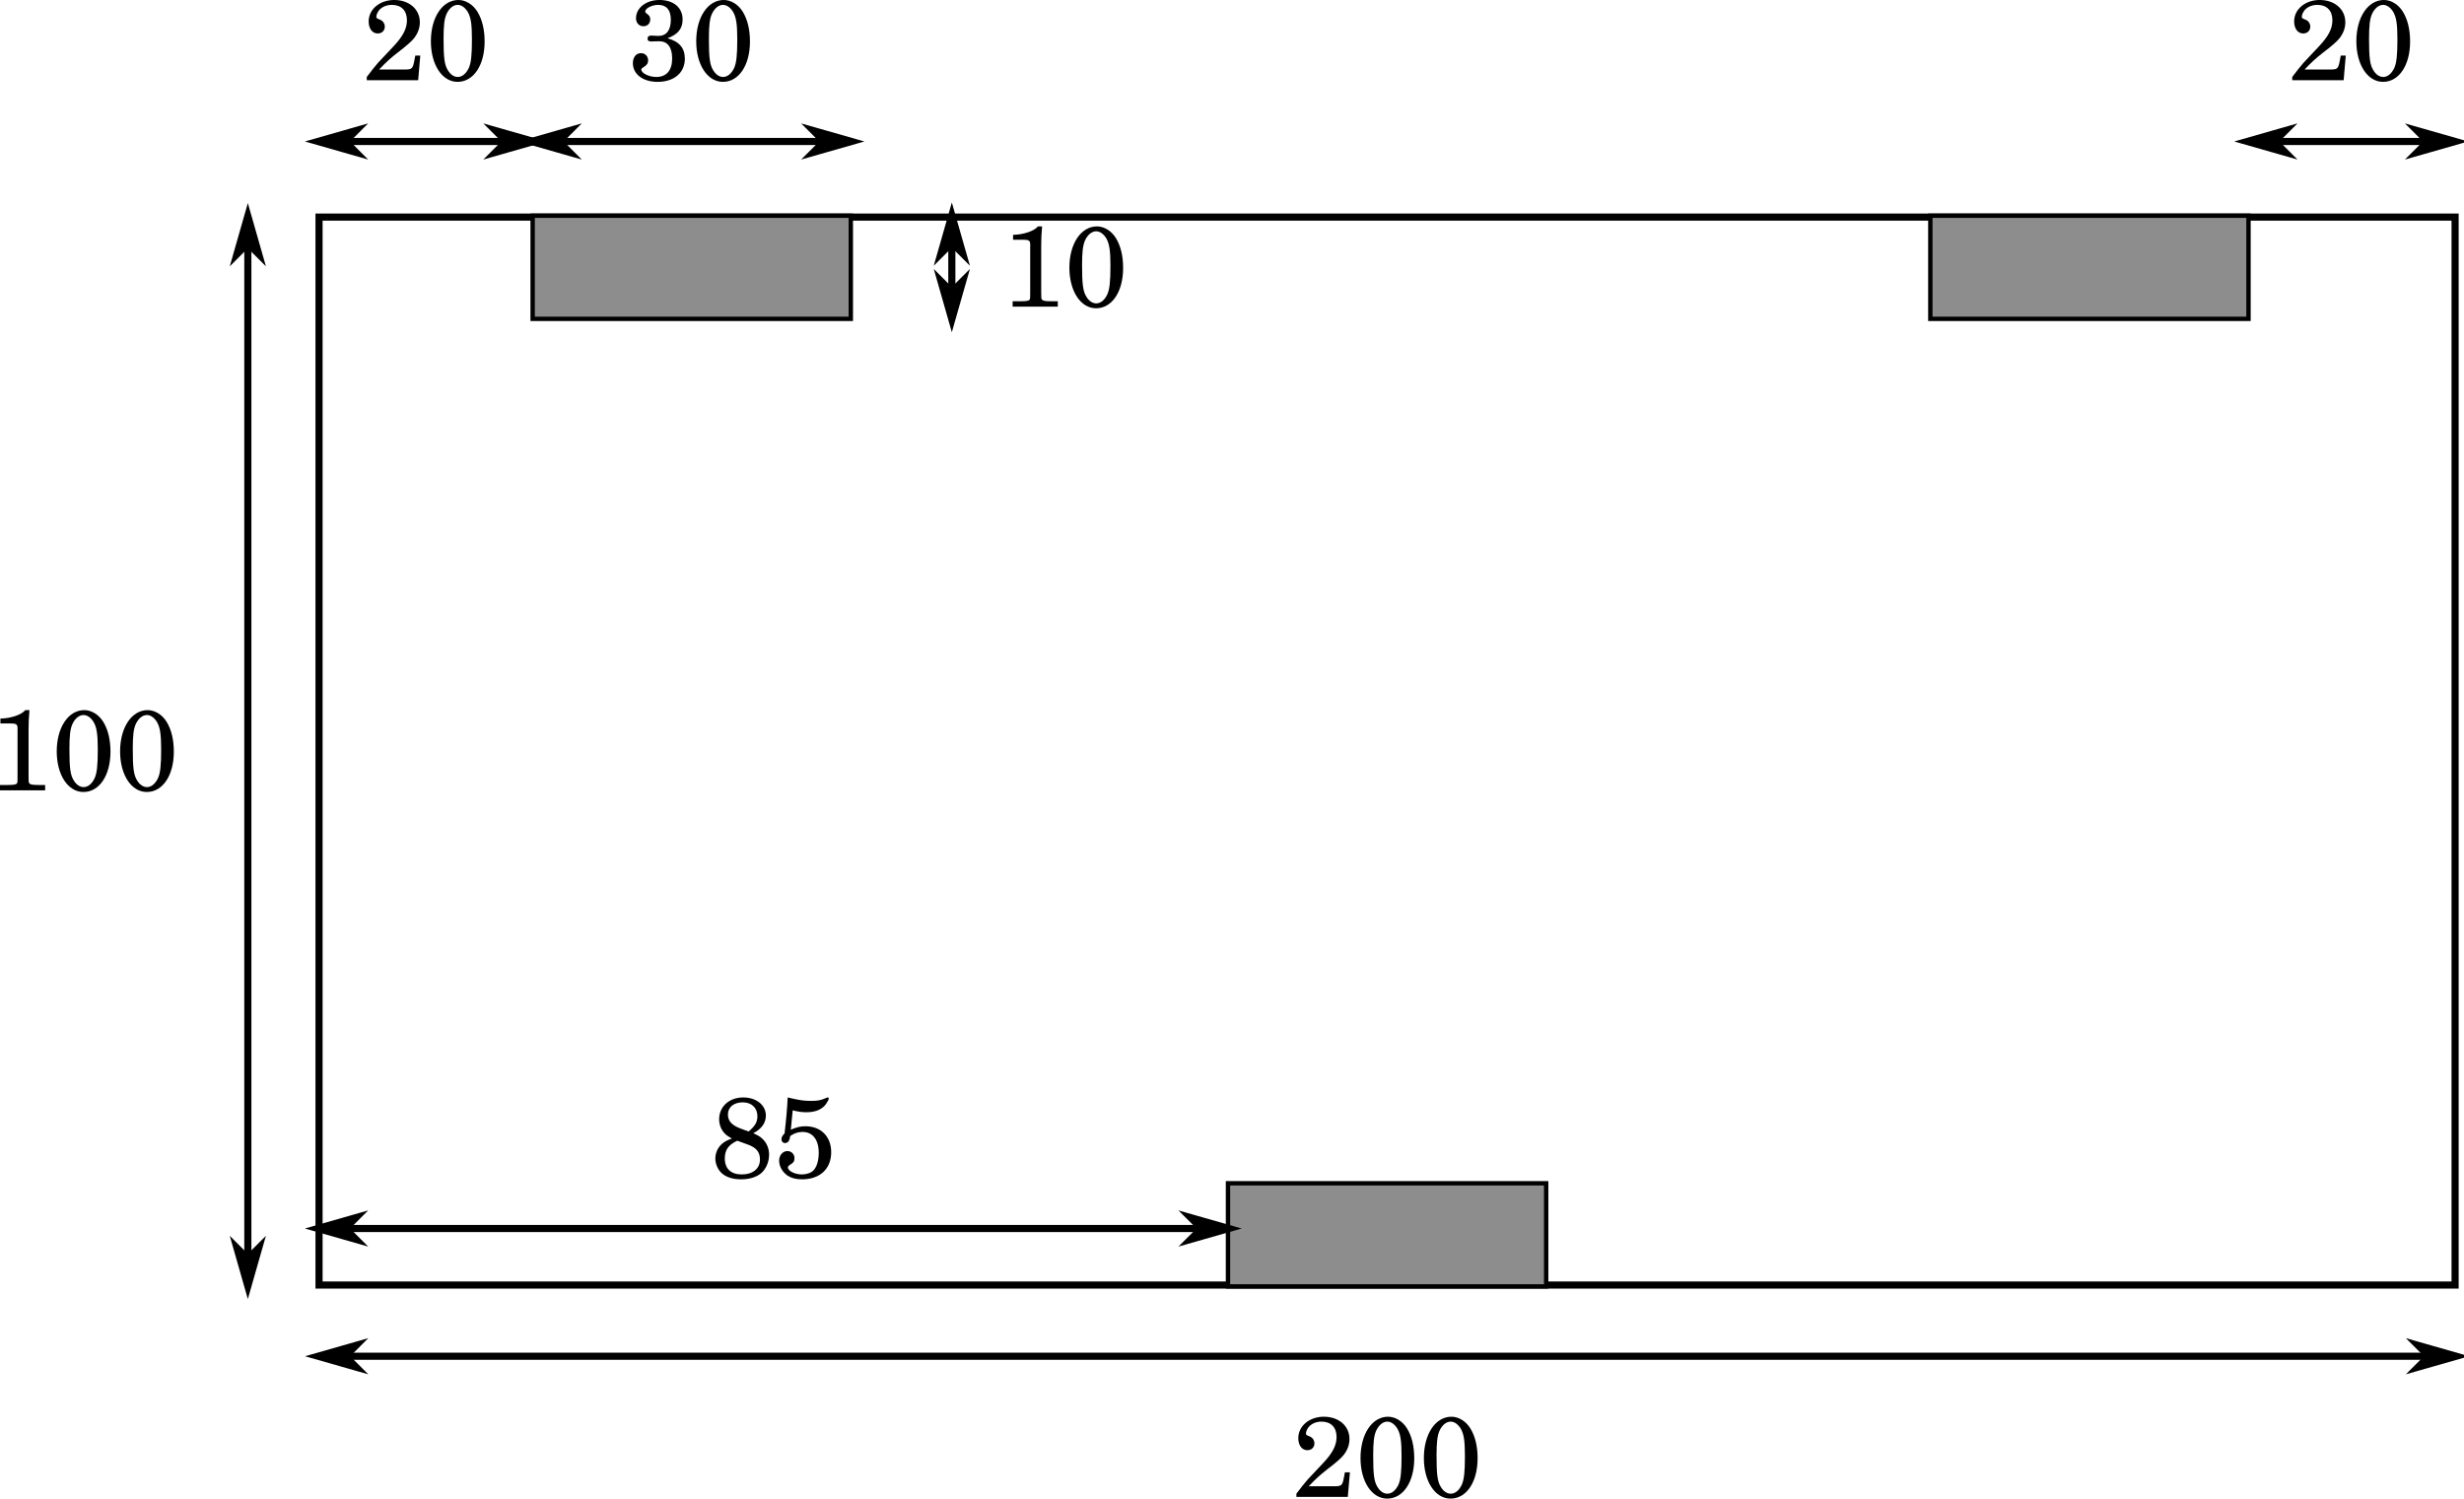
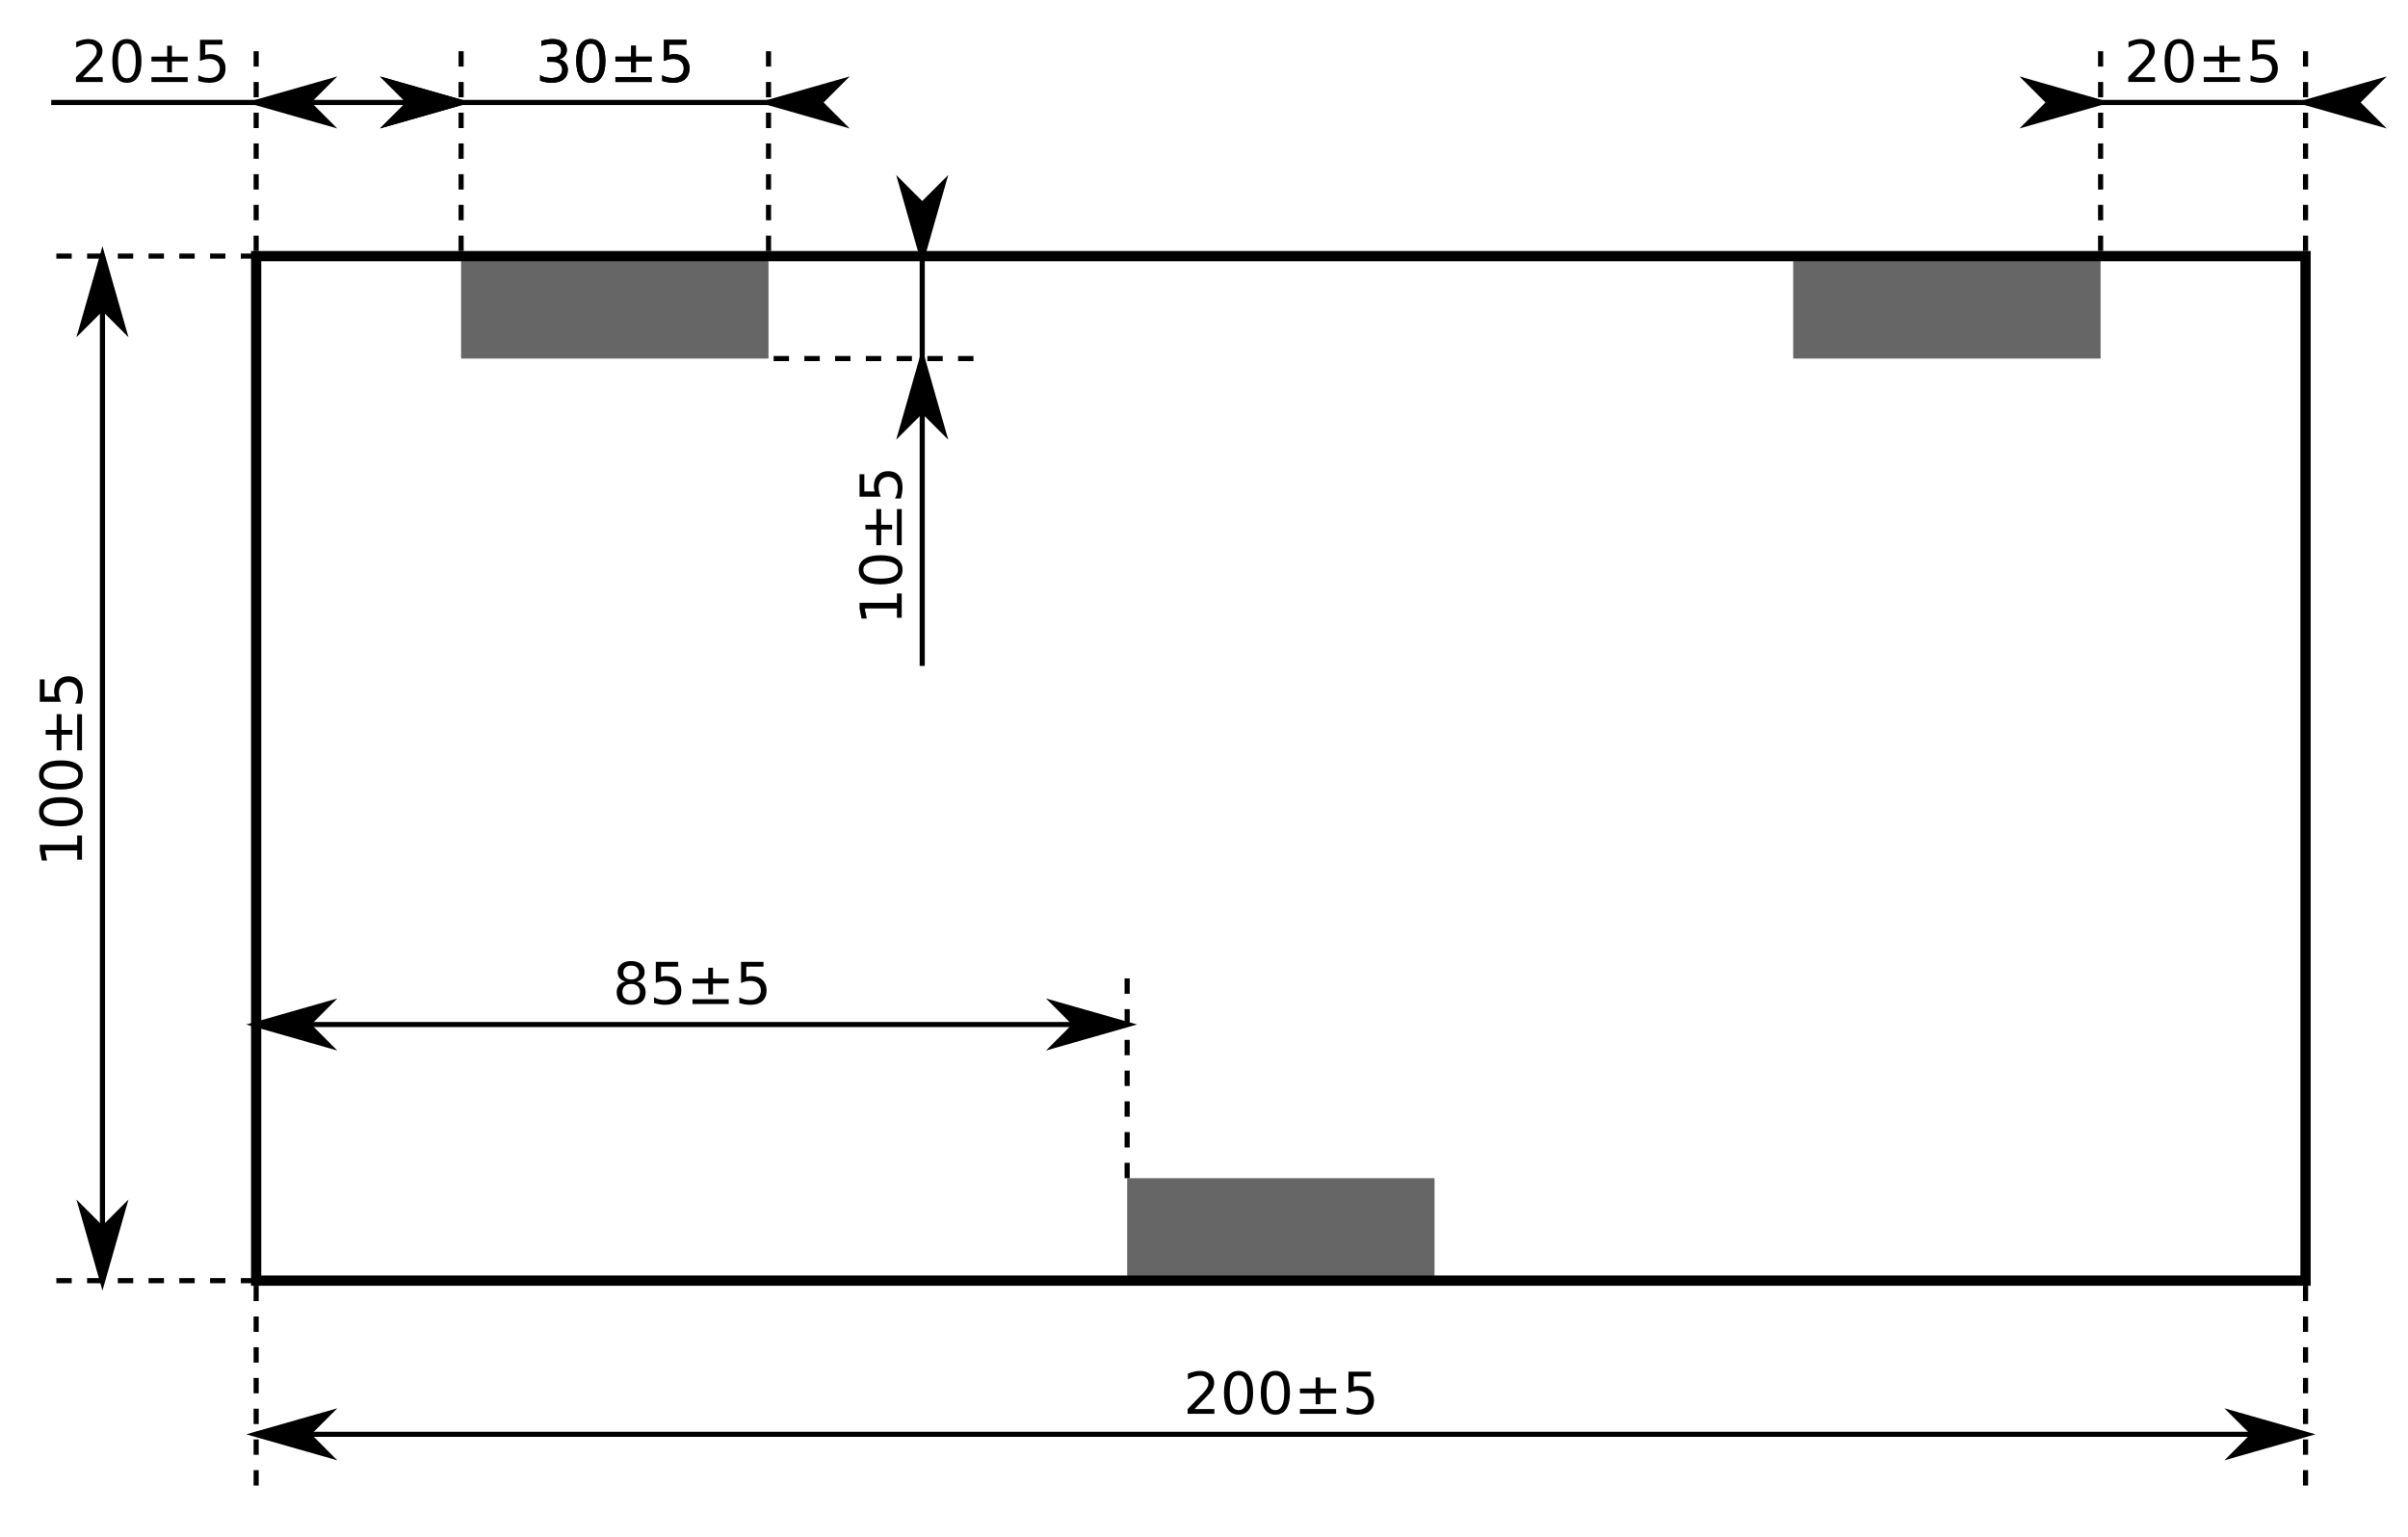
- <svg xmlns="http://www.w3.org/2000/svg" width="346.059" height="210.49" id="svg2" version="1.1">
+ <svg xmlns="http://www.w3.org/2000/svg" xmlns:xlink="http://www.w3.org/1999/xlink" width="832.677" height="531.496" id="svg2" version="1.1">
  <defs id="defs4">
    <marker orient="auto" refY="0" refX="0" id="Arrow1Mend" style="overflow:visible">
      <path id="path3796" d="M 0,0 5,-5 -12.5,0 5,5 0,0 z" style="fill-rule:evenodd;stroke:#000000;stroke-width:1pt;marker-start:none" transform="matrix(-0.4,0,0,-0.4,-4,0)" />
    </marker>
    <marker orient="auto" refY="0" refX="0" id="Arrow1Mstart" style="overflow:visible">
      <path id="path3793" d="M 0,0 5,-5 -12.5,0 5,5 0,0 z" style="fill-rule:evenodd;stroke:#000000;stroke-width:1pt;marker-start:none" transform="matrix(0.4,0,0,0.4,4,0)" />
    </marker>
+     <marker orient="auto" refY="0" refX="0" id="Arrow1Lstart" style="overflow:visible">
+       <path id="path4180" d="M 0,0 5,-5 -12.5,0 5,5 0,0 z" style="fill-rule:evenodd;stroke:#000000;stroke-width:1pt" transform="matrix(0.8,0,0,0.8,10,0)" />
+     </marker>
+     <marker orient="auto" refY="0" refX="0" id="Arrow1Lend" style="overflow:visible">
+       <path id="path4183" d="M 0,0 5,-5 -12.5,0 5,5 0,0 z" style="fill-rule:evenodd;stroke:#000000;stroke-width:1pt" transform="matrix(-0.8,0,0,-0.8,-10,0)" />
+     </marker>
+     <marker orient="auto" refY="0" refX="0" id="Arrow1Lstart-5" style="overflow:visible">
+       <path id="path4180-0" d="M 0,0 5,-5 -12.5,0 5,5 0,0 z" style="fill-rule:evenodd;stroke:#000000;stroke-width:1pt" transform="matrix(0.8,0,0,0.8,10,0)" />
+     </marker>
+     <marker orient="auto" refY="0" refX="0" id="Arrow1Lend-0" style="overflow:visible">
+       <path id="path4183-3" d="M 0,0 5,-5 -12.5,0 5,5 0,0 z" style="fill-rule:evenodd;stroke:#000000;stroke-width:1pt" transform="matrix(-0.8,0,0,-0.8,-10,0)" />
+     </marker>
+     <marker orient="auto" refY="0" refX="0" id="Arrow1Lstart-53" style="overflow:visible">
+       <path id="path4180-3" d="M 0,0 5,-5 -12.5,0 5,5 0,0 z" style="fill-rule:evenodd;stroke:#000000;stroke-width:1pt" transform="matrix(0.8,0,0,0.8,10,0)" />
+     </marker>
+     <marker orient="auto" refY="0" refX="0" id="Arrow1Lend-6" style="overflow:visible">
+       <path id="path4183-1" d="M 0,0 5,-5 -12.5,0 5,5 0,0 z" style="fill-rule:evenodd;stroke:#000000;stroke-width:1pt" transform="matrix(-0.8,0,0,-0.8,-10,0)" />
+     </marker>
+     <marker orient="auto" refY="0" refX="0" id="Arrow1Lstart-58" style="overflow:visible">
+       <path id="path4180-9" d="M 0,0 5,-5 -12.5,0 5,5 0,0 z" style="fill-rule:evenodd;stroke:#000000;stroke-width:1pt" transform="matrix(0.8,0,0,0.8,10,0)" />
+     </marker>
+     <marker orient="auto" refY="0" refX="0" id="Arrow1Lend-05" style="overflow:visible">
+       <path id="path4183-15" d="M 0,0 5,-5 -12.5,0 5,5 0,0 z" style="fill-rule:evenodd;stroke:#000000;stroke-width:1pt" transform="matrix(-0.8,0,0,-0.8,-10,0)" />
+     </marker>
+     <marker orient="auto" refY="0" refX="0" id="Arrow1Lend-65" style="overflow:visible">
+       <path id="path4183-9" d="M 0,0 5,-5 -12.5,0 5,5 0,0 z" style="fill-rule:evenodd;stroke:#000000;stroke-width:1pt" transform="matrix(-0.8,0,0,-0.8,-10,0)" />
+     </marker>
+     <marker orient="auto" refY="0" refX="0" id="Arrow1Lstart-1" style="overflow:visible">
+       <path id="path4180-09" d="M 0,0 5,-5 -12.5,0 5,5 0,0 z" style="fill-rule:evenodd;stroke:#000000;stroke-width:1pt" transform="matrix(0.8,0,0,0.8,10,0)" />
+     </marker>
+     <marker orient="auto" refY="0" refX="0" id="Arrow1Lend-8" style="overflow:visible">
+       <path id="path4183-4" d="M 0,0 5,-5 -12.5,0 5,5 0,0 z" style="fill-rule:evenodd;stroke:#000000;stroke-width:1pt" transform="matrix(-0.8,0,0,-0.8,-10,0)" />
+     </marker>
+     <marker orient="auto" refY="0" refX="0" id="Arrow1Lstart-6" style="overflow:visible">
+       <path id="path4180-8" d="M 0,0 5,-5 -12.5,0 5,5 0,0 z" style="fill-rule:evenodd;stroke:#000000;stroke-width:1pt" transform="matrix(0.8,0,0,0.8,10,0)" />
+     </marker>
+     <marker orient="auto" refY="0" refX="0" id="marker5093" style="overflow:visible">
+       <path id="path5095" d="M 0,0 5,-5 -12.5,0 5,5 0,0 z" style="fill-rule:evenodd;stroke:#000000;stroke-width:1pt" transform="matrix(-0.8,0,0,-0.8,-10,0)" />
+     </marker>
+     <marker orient="auto" refY="0" refX="0" id="marker5097" style="overflow:visible">
+       <path id="path5099" d="M 0,0 5,-5 -12.5,0 5,5 0,0 z" style="fill-rule:evenodd;stroke:#000000;stroke-width:1pt" transform="matrix(0.8,0,0,0.8,10,0)" />
+     </marker>
+     <marker orient="auto" refY="0" refX="0" id="Arrow1Lend-7" style="overflow:visible">
+       <path id="path4183-5" d="M 0,0 5,-5 -12.5,0 5,5 0,0 z" style="fill-rule:evenodd;stroke:#000000;stroke-width:1pt" transform="matrix(-0.8,0,0,-0.8,-10,0)" />
+     </marker>
+     <marker orient="auto" refY="0" refX="0" id="Arrow1Lstart-9" style="overflow:visible">
+       <path id="path4180-7" d="M 0,0 5,-5 -12.5,0 5,5 0,0 z" style="fill-rule:evenodd;stroke:#000000;stroke-width:1pt" transform="matrix(0.8,0,0,0.8,10,0)" />
+     </marker>
+     <marker orient="auto" refY="0" refX="0" id="Arrow1Lend-72" style="overflow:visible">
+       <path id="path4183-17" d="M 0,0 5,-5 -12.5,0 5,5 0,0 z" style="fill-rule:evenodd;stroke:#000000;stroke-width:1pt" transform="matrix(-0.8,0,0,-0.8,-10,0)" />
+     </marker>
+     <marker orient="auto" refY="0" refX="0" id="Arrow1Lstart-4" style="overflow:visible">
+       <path id="path4180-2" d="M 0,0 5,-5 -12.5,0 5,5 0,0 z" style="fill-rule:evenodd;stroke:#000000;stroke-width:1pt" transform="matrix(0.8,0,0,0.8,10,0)" />
+     </marker>
+     <marker orient="auto" refY="0" refX="0" id="Arrow1Lend-80" style="overflow:visible">
+       <path id="path4183-48" d="M 0,0 5,-5 -12.5,0 5,5 0,0 z" style="fill-rule:evenodd;stroke:#000000;stroke-width:1pt" transform="matrix(-0.8,0,0,-0.8,-10,0)" />
+     </marker>
+     <marker orient="auto" refY="0" refX="0" id="Arrow1Lstart-4-6" style="overflow:visible">
+       <path id="path4180-2-5" d="M 0,0 5,-5 -12.5,0 5,5 0,0 z" style="fill-rule:evenodd;stroke:#000000;stroke-width:1pt" transform="matrix(0.8,0,0,0.8,10,0)" />
+     </marker>
+     <marker orient="auto" refY="0" refX="0" id="Arrow1Lend-84" style="overflow:visible">
+       <path id="path4183-8" d="M 0,0 5,-5 -12.5,0 5,5 0,0 z" style="fill-rule:evenodd;stroke:#000000;stroke-width:1pt" transform="matrix(-0.8,0,0,-0.8,-10,0)" />
+     </marker>
+     <marker orient="auto" refY="0" refX="0" id="Arrow1Lstart-2" style="overflow:visible">
+       <path id="path4180-82" d="M 0,0 5,-5 -12.5,0 5,5 0,0 z" style="fill-rule:evenodd;stroke:#000000;stroke-width:1pt" transform="matrix(0.8,0,0,0.8,10,0)" />
+     </marker>
+     <marker orient="auto" refY="0" refX="0" id="Arrow1Lend-4" style="overflow:visible">
+       <path id="path4183-2" d="M 0,0 5,-5 -12.5,0 5,5 0,0 z" style="fill-rule:evenodd;stroke:#000000;stroke-width:1pt" transform="matrix(-0.8,0,0,-0.8,-10,0)" />
+     </marker>
+     <marker orient="auto" refY="0" refX="0" id="Arrow1Lstart-4-8" style="overflow:visible">
+       <path id="path4180-2-3" d="M 0,0 5,-5 -12.5,0 5,5 0,0 z" style="fill-rule:evenodd;stroke:#000000;stroke-width:1pt" transform="matrix(0.8,0,0,0.8,10,0)" />
+     </marker>
  </defs>
-   <g id="layer1" transform="translate(-128.9376,-61.72905)">
-     <rect style="fill:none;stroke:#000000;stroke-opacity:1" id="rect3059" width="300" height="150" x="173.746" y="92.22" />
-     <path style="fill:none;stroke:#000000;stroke-width:1px;stroke-linecap:butt;stroke-linejoin:miter;stroke-opacity:1;marker-start:url(#Arrow1Mstart);marker-end:url(#Arrow1Mend)" d="m 0,160.001 300,0" id="path3780" transform="translate(173.7462,92.21875)" />
-     <path style="fill:none;stroke:#000000;stroke-width:1px;stroke-linecap:butt;stroke-linejoin:miter;stroke-opacity:1;marker-start:url(#Arrow1Mstart);marker-end:url(#Arrow1Mend)" d="M -10,150.001 -10,0.001" id="path3782" transform="translate(173.7462,92.21875)" />
-     <text xml:space="preserve" style="font-size:16px;font-style:normal;font-variant:normal;font-weight:500;font-stretch:normal;line-height:125%;letter-spacing:0px;word-spacing:0px;fill:#000000;fill-opacity:1;stroke:none;font-family:Century Schoolbook L;-inkscape-font-specification:Century Schoolbook L Medium" x="310.448" y="271.979" id="text4414">
-       <tspan id="tspan4416" x="310.448" y="271.979">200</tspan>
-     </text>
-     <text xml:space="preserve" style="font-size:16px;font-style:normal;font-variant:normal;font-weight:500;font-stretch:normal;line-height:125%;letter-spacing:0px;word-spacing:0px;fill:#000000;fill-opacity:1;stroke:none;font-family:Century Schoolbook L;-inkscape-font-specification:Century Schoolbook L Medium" x="127.338" y="172.732" id="text4418">
-       <tspan id="tspan4420" x="127.338" y="172.732">100</tspan>
-     </text>
-     <rect style="fill:#8d8d8d;fill-opacity:1;stroke:#000000;stroke-width:0.614;stroke-miterlimit:4;stroke-opacity:1;stroke-dasharray:none;stroke-dashoffset:0" id="rect3825" width="44.686" height="14.486" x="203.745" y="92.027" />
-     <rect style="fill:#8d8d8d;fill-opacity:1;stroke:#000000;stroke-width:0.614;stroke-miterlimit:4;stroke-opacity:1;stroke-dasharray:none;stroke-dashoffset:0" id="rect3825-1" width="44.686" height="14.486" x="400.045" y="92.027" />
-     <rect style="fill:#8d8d8d;fill-opacity:1;stroke:#000000;stroke-width:0.614;stroke-miterlimit:4;stroke-opacity:1;stroke-dasharray:none;stroke-dashoffset:0" id="rect3825-6" width="44.686" height="14.486" x="301.403" y="227.927" />
-     <path style="fill:none;stroke:#000000;stroke-width:1px;stroke-linecap:butt;stroke-linejoin:miter;stroke-opacity:1;marker-start:url(#Arrow1Mstart);marker-end:url(#Arrow1Mend)" d="m 88.393,-9.37 30,0" id="path3878" transform="translate(85.33759,90.96985)" />
-     <path style="fill:none;stroke:#000000;stroke-width:1px;stroke-linecap:butt;stroke-linejoin:miter;stroke-opacity:1;marker-start:url(#Arrow1Mstart);marker-end:url(#Arrow1Mend)" d="m 163.036,-9.37 -44.643,0" id="path3880" transform="translate(85.33759,90.96985)" />
-     <path style="fill:none;stroke:#000000;stroke-width:1px;stroke-linecap:butt;stroke-linejoin:miter;stroke-opacity:1;marker-start:url(#Arrow1Mstart);marker-end:url(#Arrow1Mend)" d="m 388.277,-9.37 -28.916,0" id="path4810" transform="translate(85.33759,90.96985)" />
-     <path style="fill:none;stroke:#000000;stroke-width:1px;stroke-linecap:butt;stroke-linejoin:miter;stroke-opacity:1;marker-start:url(#Arrow1Mstart);marker-end:url(#Arrow1Mend)" d="m 88.393,143.309 127.634,0" id="path4816" transform="translate(85.33759,90.96985)" />
-     <text xml:space="preserve" style="font-size:16px;font-style:normal;font-variant:normal;font-weight:500;font-stretch:normal;line-height:125%;letter-spacing:0px;word-spacing:0px;fill:#000000;fill-opacity:1;stroke:none;font-family:Century Schoolbook L;-inkscape-font-specification:Century Schoolbook L Medium" x="217.151" y="72.993" id="text5554">
-       <tspan id="tspan5556" x="217.151" y="72.993">30</tspan>
-     </text>
-     <path style="fill:none;stroke:#000000;stroke-width:1px;stroke-linecap:butt;stroke-linejoin:miter;stroke-opacity:1;marker-start:url(#Arrow1Mstart);marker-end:url(#Arrow1Mend)" d="m 177.282,15.452 0,-14.286" id="path5564" transform="translate(85.33759,90.96985)" />
-     <text xml:space="preserve" style="font-size:16px;font-style:normal;font-variant:normal;font-weight:500;font-stretch:normal;line-height:125%;letter-spacing:0px;word-spacing:0px;fill:#000000;fill-opacity:1;stroke:none;font-family:Century Schoolbook L;-inkscape-font-specification:Century Schoolbook L Medium" x="269.564" y="104.791" id="text6118">
-       <tspan id="tspan6120" x="269.564" y="104.791">10</tspan>
-     </text>
-     <text xml:space="preserve" style="font-size:16px;font-style:normal;font-variant:normal;font-weight:500;font-stretch:normal;line-height:125%;letter-spacing:0px;word-spacing:0px;fill:#000000;fill-opacity:1;stroke:none;font-family:Century Schoolbook L;-inkscape-font-specification:Century Schoolbook L Medium" x="179.885" y="72.993" id="text6122">
-       <tspan id="tspan6124" x="179.885" y="72.993">20</tspan>
-     </text>
-     <text xml:space="preserve" style="font-size:16px;font-style:normal;font-variant:normal;font-weight:500;font-stretch:normal;line-height:125%;letter-spacing:0px;word-spacing:0px;fill:#000000;fill-opacity:1;stroke:none;font-family:Century Schoolbook L;-inkscape-font-specification:Century Schoolbook L Medium" x="450.312" y="72.993" id="text6126">
-       <tspan id="tspan6128" x="450.312" y="72.993">20</tspan>
-     </text>
-     <text xml:space="preserve" style="font-size:16px;font-style:normal;font-variant:normal;font-weight:500;font-stretch:normal;line-height:125%;letter-spacing:0px;word-spacing:0px;fill:#000000;fill-opacity:1;stroke:none;font-family:Century Schoolbook L;-inkscape-font-specification:Century Schoolbook L Medium" x="228.75" y="227.136" id="text6130">
-       <tspan id="tspan6132" x="228.75" y="227.136">85</tspan>
-     </text>
+   <g id="layer1" transform="translate(-128.9376,259.2772)">
+     <rect style="fill:#666666;fill-opacity:1;stroke:none" id="rect3825" width="106.299" height="35.433" x="288.386" y="-170.695" />
+     <use x="0" y="0" xlink:href="#rect3825" id="use4850" transform="translate(460.6299,1.0863143e-6)" width="346.059" height="210.49" />
+     <use x="0" y="0" xlink:href="#use4850" id="use4852" transform="translate(-230.315,318.8976)" width="346.059" height="210.49" />
+     <rect style="fill:none;stroke:#000000;stroke-width:3.543;stroke-miterlimit:4;stroke-opacity:1;stroke-dasharray:none" id="rect3059" width="708.661" height="354.331" x="217.52" y="-170.695" />
+     <g id="g5583" transform="translate(-491.1411,-673.8442)">
+       <path transform="translate(0,308.2677)" id="path4998" d="m 708.661,620.079 0,-70.866" style="fill:none;stroke:#000000;stroke-width:1.772;stroke-linecap:butt;stroke-linejoin:miter;stroke-miterlimit:4;stroke-opacity:1;stroke-dasharray:5.315, 5.315;stroke-dashoffset:0" />
+       <path style="fill:none;stroke:#000000;stroke-width:1.772;stroke-linecap:butt;stroke-linejoin:miter;stroke-miterlimit:4;stroke-opacity:1;stroke-dasharray:5.315, 5.315;stroke-dashoffset:0" d="m 1417.323,928.346 0,-70.866" id="path5000" />
+       <path style="fill:none;stroke:#000000;stroke-width:1.772;stroke-linecap:butt;stroke-linejoin:miter;stroke-miterlimit:4;stroke-opacity:1;stroke-dasharray:none;marker-start:url(#Arrow1Lstart);marker-mid:none;marker-end:url(#Arrow1Lend)" d="m 708.661,910.63 c 42.507,0 666.155,0 708.661,0" id="path5002" />
+       <text xml:space="preserve" style="font-size:11px;font-style:normal;font-weight:normal;line-height:125%;letter-spacing:0px;word-spacing:0px;fill:#000000;fill-opacity:1;stroke:none;font-family:Bitstream Vera Sans" x="1029.291" y="903.543" id="text5562">
+         <tspan id="tspan5564" x="1029.291" y="903.543" style="font-size:20px">200±5</tspan>
+       </text>
+     </g>
+     <g id="g5576" transform="matrix(0,-1,1,0,-551.3773,927.7306)">
+       <path style="fill:none;stroke:#000000;stroke-width:1.772;stroke-linecap:butt;stroke-linejoin:miter;stroke-miterlimit:4;stroke-opacity:1;stroke-dasharray:5.315, 5.315;stroke-dashoffset:0" d="m 744.095,768.898 0,-70.866" id="path5566" />
+       <path id="path5568" d="m 1098.425,768.898 0,-70.866" style="fill:none;stroke:#000000;stroke-width:1.772;stroke-linecap:butt;stroke-linejoin:miter;stroke-miterlimit:4;stroke-opacity:1;stroke-dasharray:5.315, 5.315;stroke-dashoffset:0" />
+       <path id="path5570" d="m 744.095,715.748 c 42.507,0 311.824,0 354.331,0" style="fill:none;stroke:#000000;stroke-width:1.772;stroke-linecap:butt;stroke-linejoin:miter;stroke-miterlimit:4;stroke-opacity:1;stroke-dasharray:none;marker-start:url(#Arrow1Lstart);marker-mid:none;marker-end:url(#Arrow1Lend)" />
+       <text id="text5572" y="708.661" x="887.192" style="font-size:11px;font-style:normal;font-weight:normal;line-height:125%;letter-spacing:0px;word-spacing:0px;fill:#000000;fill-opacity:1;stroke:none;font-family:Bitstream Vera Sans" xml:space="preserve">
+         <tspan style="font-size:20px" y="708.661" x="887.192" id="tspan5574">100±5</tspan>
+       </text>
+     </g>
+     <g id="g5583-6" transform="translate(-422.0068,-808.4898)">
+       <path style="fill:none;stroke:#000000;stroke-width:1.772;stroke-linecap:butt;stroke-linejoin:miter;stroke-miterlimit:4;stroke-opacity:1;stroke-dasharray:5.315, 5.315;stroke-dashoffset:0" d="m 940.708,956.693 0,-70.866" id="path5000-4" />
+       <path style="fill:none;stroke:#000000;stroke-width:1.772;stroke-linecap:butt;stroke-linejoin:miter;stroke-miterlimit:4;stroke-opacity:1;stroke-dasharray:none;marker-start:url(#Arrow1Lstart);marker-mid:none;marker-end:url(#Arrow1Lend)" d="m 639.527,903.543 c 42.507,0 258.674,0 301.181,0" id="path5002-5" />
+       <text xml:space="preserve" style="font-size:11px;font-style:normal;font-weight:normal;line-height:125%;letter-spacing:0px;word-spacing:0px;fill:#000000;fill-opacity:1;stroke:none;font-family:Bitstream Vera Sans" x="762.837" y="896.457" id="text5562-2">
+         <tspan id="tspan5564-6" x="762.837" y="896.457" style="font-size:20px">85±5</tspan>
+       </text>
+     </g>
+     <g id="g5615" transform="matrix(0,1,-1,0,1889.961,-507.3088)">
+       <path id="path5605" d="m 265.748,1034.646 70.866,0" style="fill:none;stroke:#000000;stroke-width:1.772;stroke-linecap:butt;stroke-linejoin:miter;stroke-miterlimit:4;stroke-opacity:1;stroke-dasharray:5.315, 5.315;stroke-dashoffset:0" />
+       <path style="fill:none;stroke:#000000;stroke-width:1.772;stroke-linecap:butt;stroke-linejoin:miter;stroke-miterlimit:4;stroke-opacity:1;stroke-dasharray:5.315, 5.315;stroke-dashoffset:0" d="m 265.748,963.78 70.866,-2e-5" id="path5607" />
+       <text xml:space="preserve" style="font-size:11px;font-style:normal;font-weight:normal;line-height:125%;letter-spacing:0px;word-spacing:0px;fill:#000000;fill-opacity:1;stroke:none;font-family:Bitstream Vera Sans" x="-1026.546" y="276.378" id="text5611" transform="matrix(0,-1,1,0,0,0)">
+         <tspan id="tspan5613" x="-1026.546" y="276.378" style="font-size:20px">20±5</tspan>
+       </text>
+       <path style="fill:none;stroke:#000000;stroke-width:1.772;stroke-linecap:butt;stroke-linejoin:miter;stroke-miterlimit:4;stroke-opacity:1;stroke-dasharray:none;marker-start:url(#Arrow1Lend);marker-mid:none;marker-end:url(#Arrow1Lstart-4)" d="m 283.465,963.78 0,70.866" id="path7087" />
+     </g>
+     <g id="g5615-2" transform="matrix(0,1,-1,0,1305.315,-542.7418)">
+       <path id="path5605-9" d="m 301.181,1016.929 70.866,0" style="fill:none;stroke:#000000;stroke-width:1.772;stroke-linecap:butt;stroke-linejoin:miter;stroke-miterlimit:4;stroke-opacity:1;stroke-dasharray:5.315, 5.315;stroke-dashoffset:0" />
+       <path style="fill:none;stroke:#000000;stroke-width:1.772;stroke-linecap:butt;stroke-linejoin:miter;stroke-miterlimit:4;stroke-opacity:1;stroke-dasharray:5.315, 5.315;stroke-dashoffset:0" d="m 301.181,910.63 70.866,0" id="path5607-9" />
+       <path style="fill:none;stroke:#000000;stroke-width:1.772;stroke-linecap:butt;stroke-linejoin:miter;stroke-miterlimit:4;stroke-opacity:1;stroke-dasharray:none;marker-start:url(#Arrow1Lend);marker-mid:none;marker-end:url(#Arrow1Lstart-4)" d="m 318.898,910.63 0,106.299" id="path5609-0" />
+       <text xml:space="preserve" style="font-size:11px;font-style:normal;font-weight:normal;line-height:125%;letter-spacing:0px;word-spacing:0px;fill:#000000;fill-opacity:1;stroke:none;font-family:Bitstream Vera Sans" x="-991.143" y="311.811" id="text5611-9" transform="matrix(0,-1,1,0,0,0)">
+         <tspan id="tspan5613-1" x="-991.143" y="311.811" style="font-size:20px">30±5</tspan>
+       </text>
+       <path id="path5267" d="m 301.181,1087.795 70.866,0" style="fill:none;stroke:#000000;stroke-width:1.772;stroke-linecap:butt;stroke-linejoin:miter;stroke-miterlimit:4;stroke-opacity:1;stroke-dasharray:5.315, 5.315;stroke-dashoffset:0" />
+       <path id="path6629" d="m 318.898,1016.929 0,70.866 0,70.866" style="fill:none;stroke:#000000;stroke-width:1.772;stroke-linecap:butt;stroke-linejoin:miter;stroke-miterlimit:4;stroke-opacity:1;stroke-dasharray:none;marker-start:url(#Arrow1Lstart-4);marker-mid:url(#Arrow1Lend-4);marker-end:none" />
+       <text transform="matrix(0,-1,1,0,0,0)" id="text7891" y="311.811" x="-991.143" style="font-size:11px;font-style:normal;font-weight:normal;line-height:125%;letter-spacing:0px;word-spacing:0px;fill:#000000;fill-opacity:1;stroke:none;font-family:Bitstream Vera Sans" xml:space="preserve">
+         <tspan style="font-size:20px" y="311.811" x="-991.143" id="tspan7893">30±5</tspan>
+       </text>
+       <text xml:space="preserve" style="font-size:11px;font-style:normal;font-weight:normal;line-height:125%;letter-spacing:0px;word-spacing:0px;fill:#000000;fill-opacity:1;stroke:none;font-family:Bitstream Vera Sans" x="-1151.575" y="311.811" id="text7910" transform="matrix(0,-1,1,0,0,0)">
+         <tspan id="tspan7912" x="-1151.575" y="311.811" style="font-size:20px">20±5</tspan>
+       </text>
+     </g>
+     <g id="g5590" transform="translate(394.6856,-886.4426)">
+       <path id="path4172" d="m 70.866,751.181 -70.866,0" style="fill:none;stroke:#000000;stroke-width:1.772;stroke-linecap:butt;stroke-linejoin:miter;stroke-miterlimit:4;stroke-opacity:1;stroke-dasharray:5.315, 5.315;stroke-dashoffset:0" />
+       <path id="path4174" d="m 53.15,715.748 0,35.433 0,106.299" style="fill:none;stroke:#000000;stroke-width:1.772;stroke-linecap:butt;stroke-linejoin:miter;stroke-miterlimit:4;stroke-opacity:1;stroke-dasharray:none;marker-start:url(#Arrow1Lend);marker-mid:url(#Arrow1Lstart)" />
+       <text transform="matrix(0,-1,1,0,0,0)" id="text4994" y="46.063" x="-843.307" style="font-size:11px;font-style:normal;font-weight:normal;line-height:125%;letter-spacing:0px;word-spacing:0px;fill:#000000;fill-opacity:1;stroke:none;font-family:Bitstream Vera Sans" xml:space="preserve">
+         <tspan style="font-size:20px" y="46.063" x="-843.307" id="tspan4996">10±5</tspan>
+       </text>
+     </g>
  </g>
</svg>
